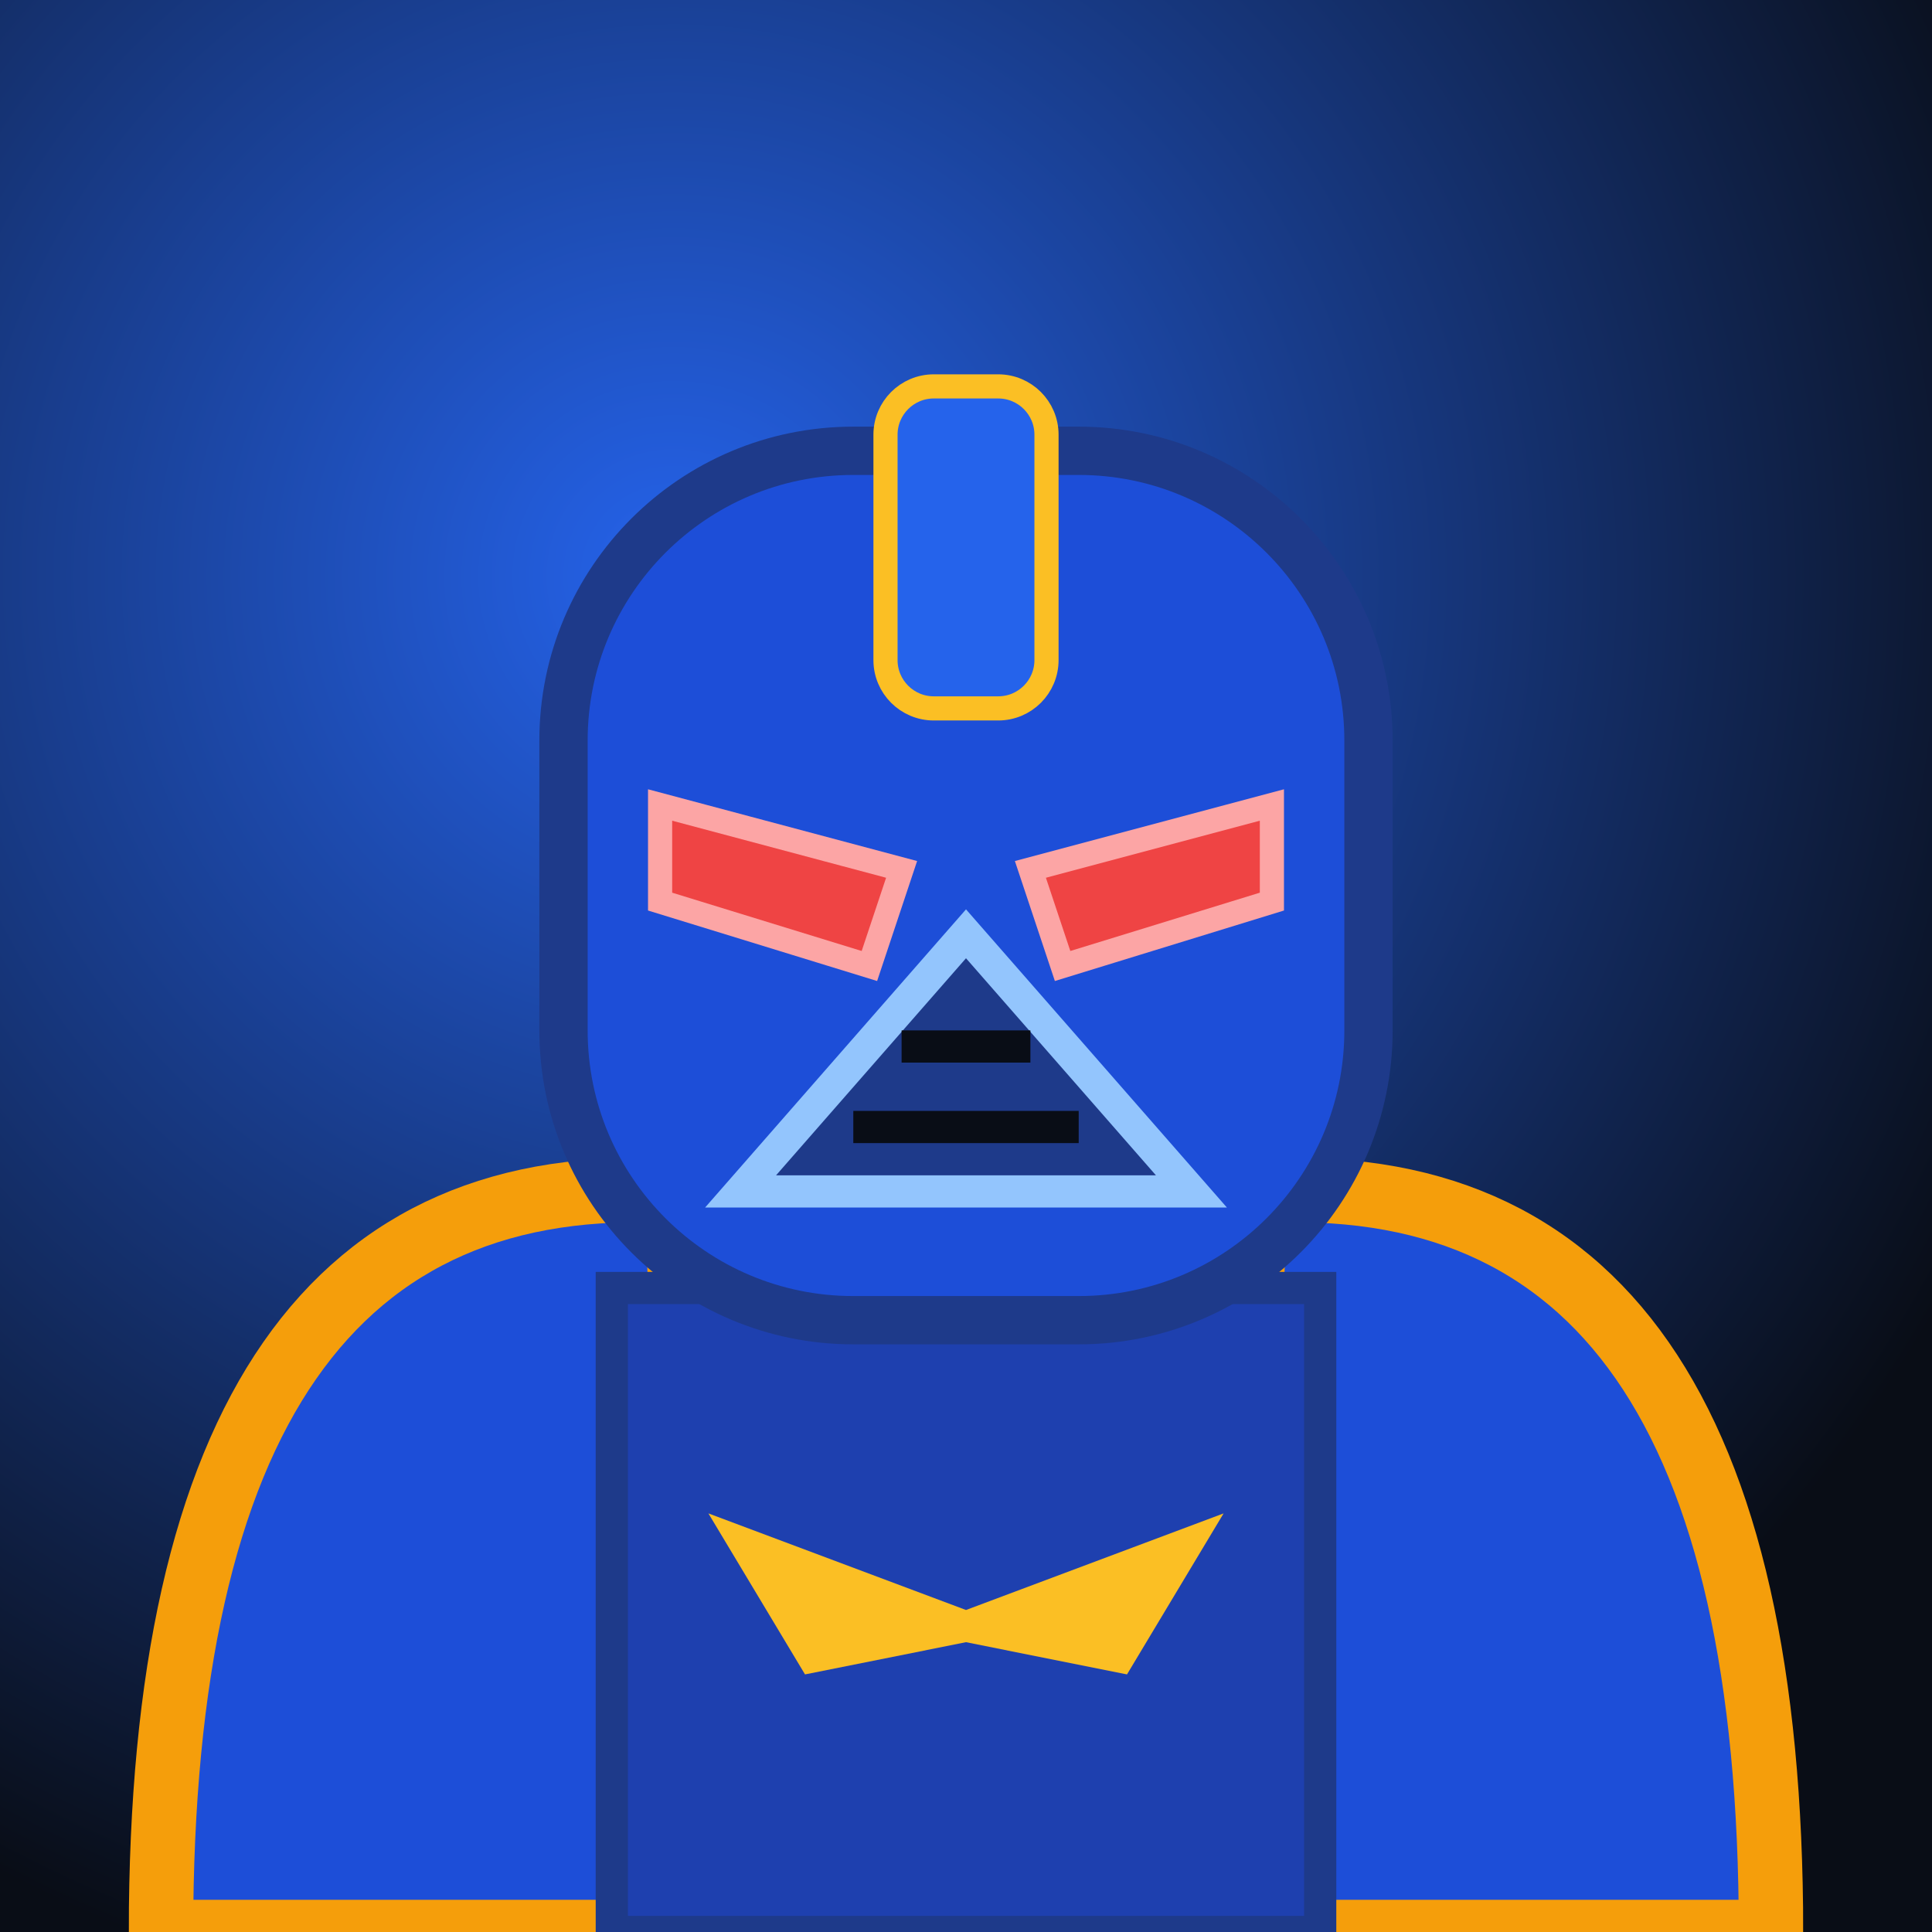
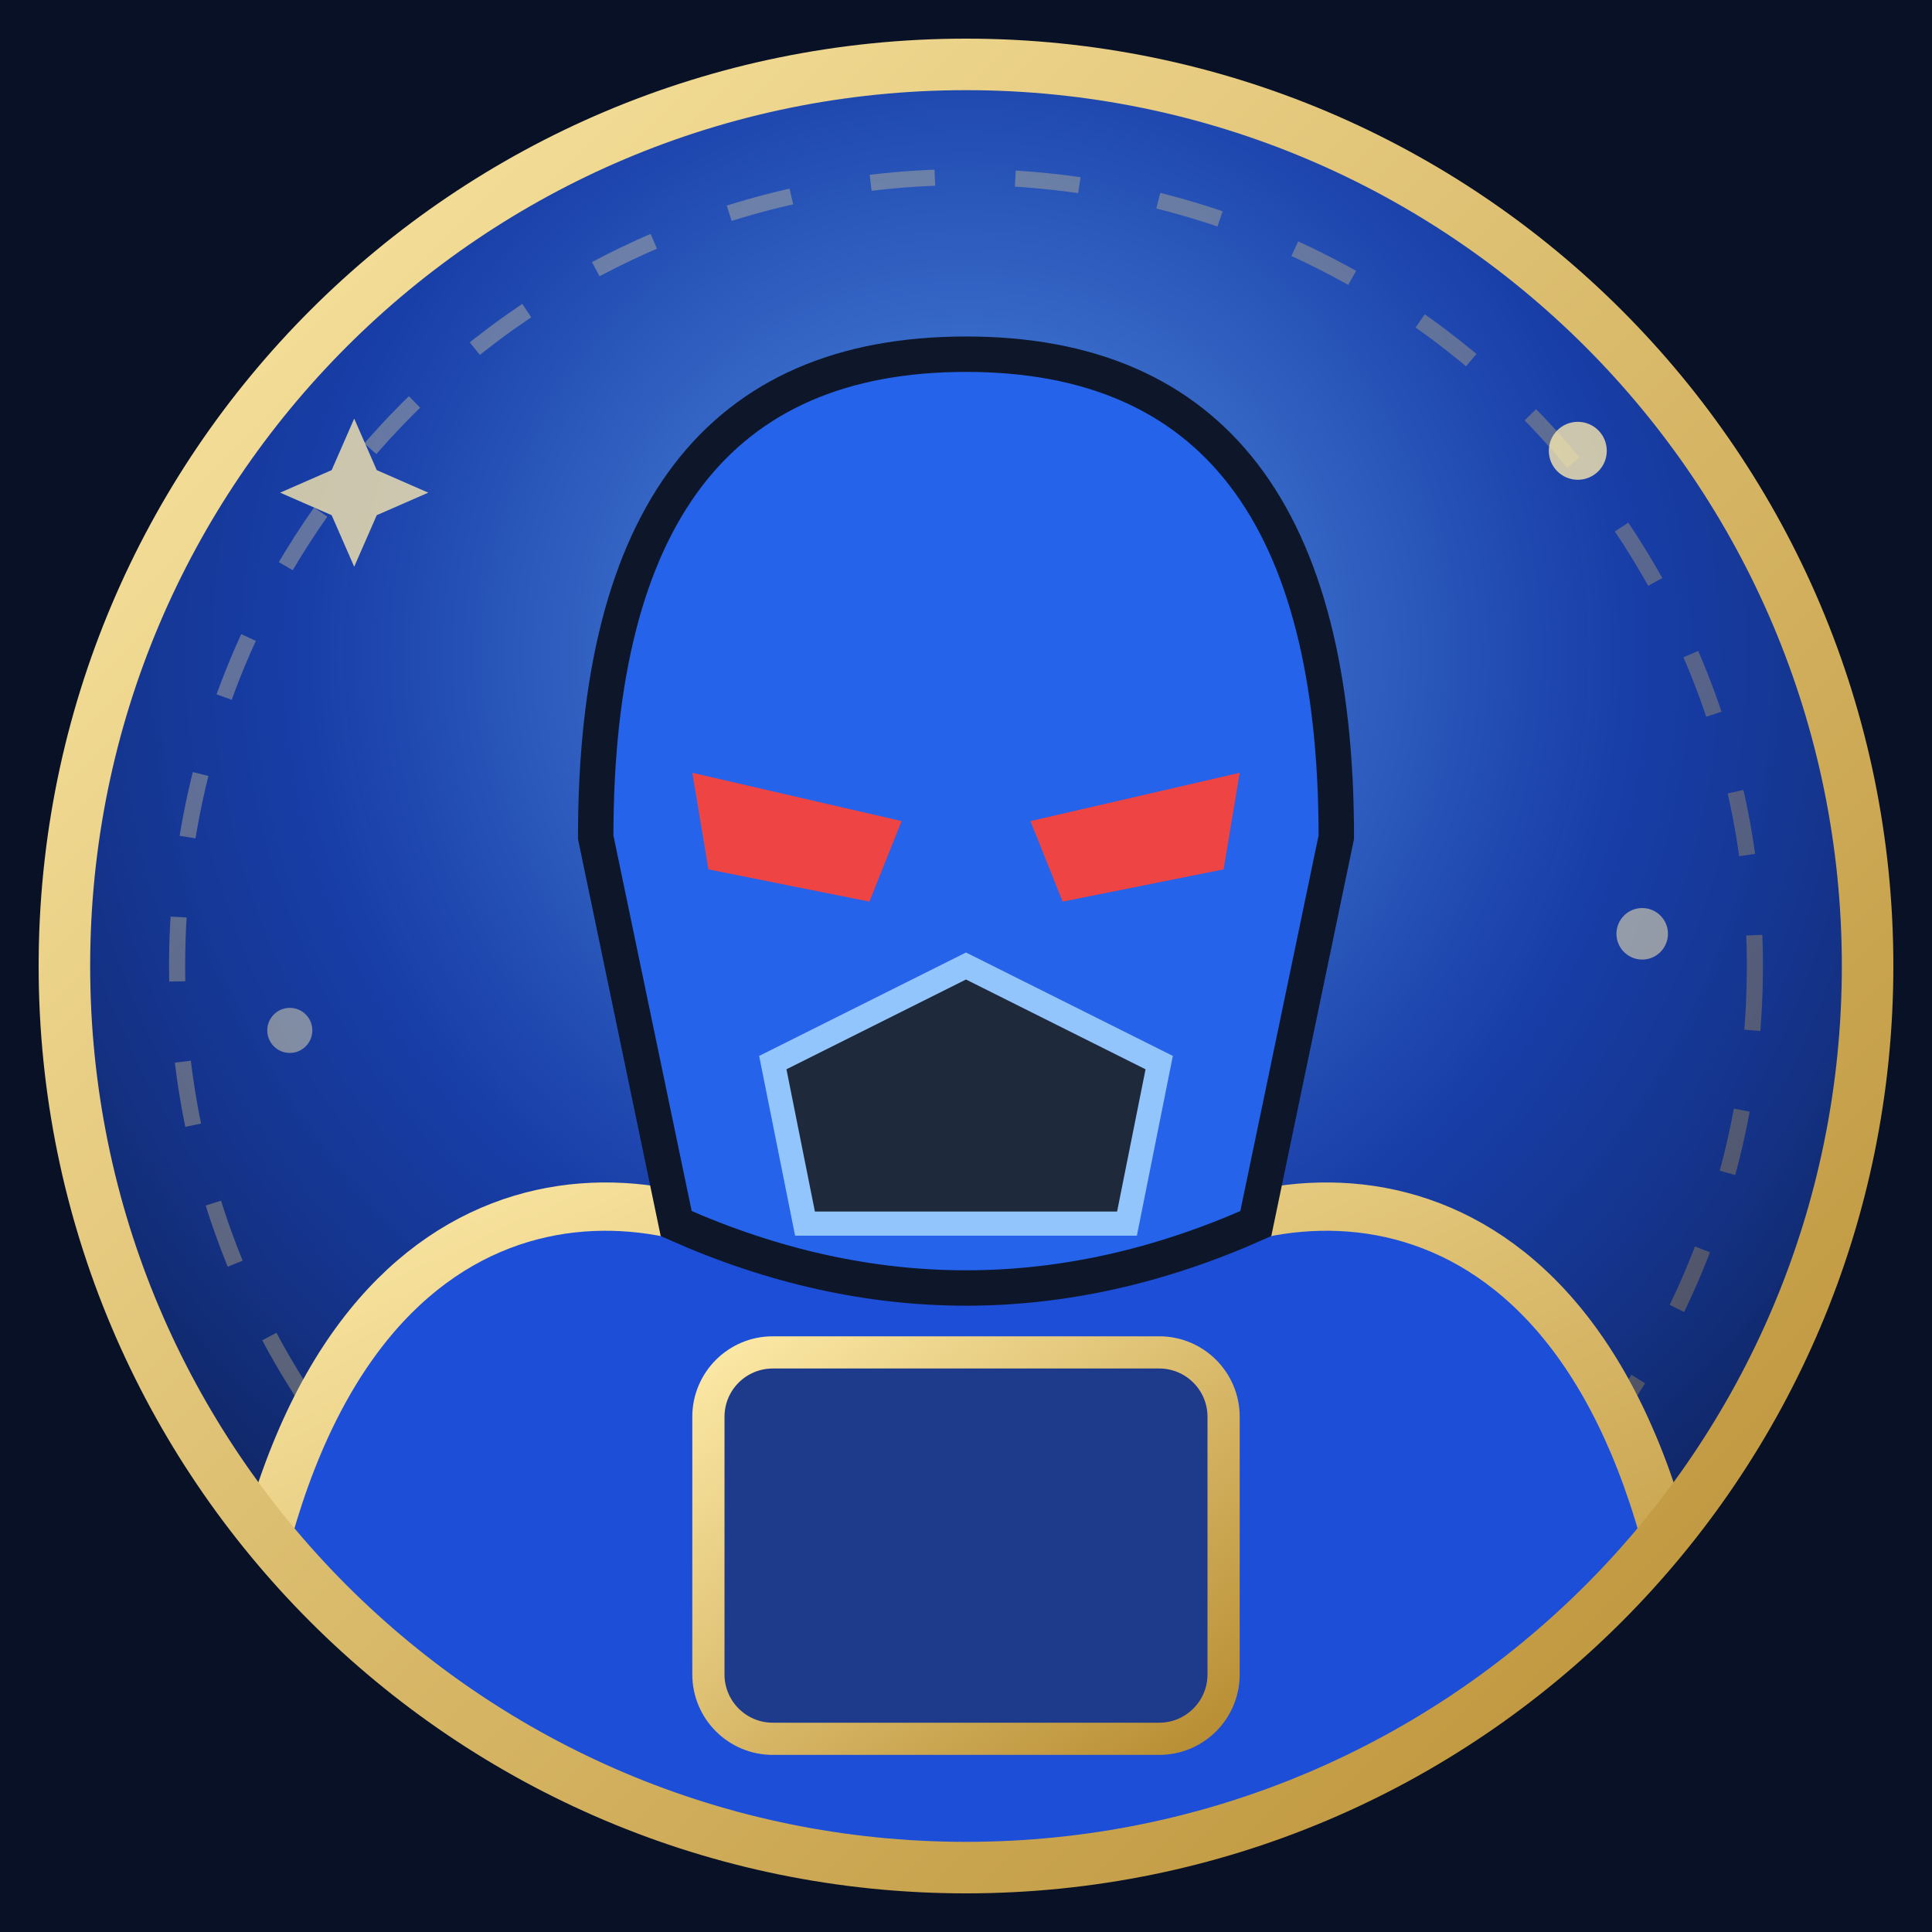
- <svg xmlns="http://www.w3.org/2000/svg" viewBox="0 0 120 120">
+ <svg xmlns="http://www.w3.org/2000/svg" viewBox="0 0 120 120" width="120" height="120">
  <defs>
-     <radialGradient id="bg" cx="35%" cy="30%" r="75%">
-       <stop offset="0%" stop-color="#2563eb" />
-       <stop offset="100%" stop-color="#090d16" />
+     <radialGradient id="avspacemarineBg" cx="50%" cy="34%" r="72%">
+       <stop offset="0%" stop-color="#60a5fa" stop-opacity="0.92" />
+       <stop offset="48%" stop-color="#1d4ed8" stop-opacity="0.72" />
+       <stop offset="100%" stop-color="#091126" />
    </radialGradient>
+     <linearGradient id="avspacemarineGold" x1="0" y1="0" x2="1" y2="1">
+       <stop offset="0%" stop-color="#fce9a6" />
+       <stop offset="100%" stop-color="#b88d32" />
+     </linearGradient>
+     <clipPath id="avspacemarineClip">
+       <circle cx="60" cy="60" r="56" />
+     </clipPath>
  </defs>
-   <rect width="120" height="120" fill="url(#bg)" />
-   <path d="M10 120 Q10 72 42 74 L44 120 Z" fill="#1d4ed8" stroke="#f59e0b" stroke-width="4" />
-   <path d="M110 120 Q110 72 78 74 L76 120 Z" fill="#1d4ed8" stroke="#f59e0b" stroke-width="4" />
-   <rect x="38" y="80" width="44" height="40" fill="#1e40af" stroke="#1e3a8a" stroke-width="2" />
-   <polygon points="44,94 60,100 76,94 70,104 60,102 50,104" fill="#fbbf24" />
-   <rect x="35" y="28" width="50" height="54" rx="18" fill="#1d4ed8" stroke="#1e3a8a" stroke-width="3" />
-   <rect x="55" y="24" width="10" height="20" rx="3" fill="#2563eb" stroke="#fbbf24" stroke-width="1.5" />
-   <polygon points="41,50 56,54 54,60 41,56" fill="#ef4444" stroke="#fca5a5" stroke-width="1.5" />
-   <polygon points="79,50 64,54 66,60 79,56" fill="#ef4444" stroke="#fca5a5" stroke-width="1.5" />
-   <polygon points="60,58 46,74 74,74" fill="#1e3a8a" stroke="#93c5fd" stroke-width="2" />
-   <line x1="56" y1="65" x2="64" y2="65" stroke="#090d16" stroke-width="2" />
-   <line x1="53" y1="70" x2="67" y2="70" stroke="#090d16" stroke-width="2" />
+   <rect width="120" height="120" fill="#091126" />
+   <g clip-path="url(#avspacemarineClip)">
+     <rect width="120" height="120" fill="url(#avspacemarineBg)" />
+     <circle cx="60" cy="60" r="49" fill="none" stroke="url(#avspacemarineGold)" stroke-width="1" stroke-dasharray="4 5" opacity="0.35" />
+     <g fill="#f7e7ae" opacity="0.8">
+       <path d="M22 26 l1.4 3.2 3.2 1.4 -3.2 1.4 -1.4 3.2 -1.4 -3.2 -3.2 -1.4 3.2 -1.4 Z" />
+       <circle cx="98" cy="28" r="1.8" />
+       <circle cx="18" cy="64" r="1.4" opacity="0.6" />
+       <circle cx="102" cy="58" r="1.6" opacity="0.7" />
+     </g>
+     <path d="M14 118 C14 78 32 72 44 76 L76 76 C88 72 106 78 106 118 Z" fill="#1d4ed8" stroke="url(#avspacemarineGold)" stroke-width="3" />
+     <rect x="44" y="84" width="32" height="24" rx="4" fill="#1e3a8a" stroke="url(#avspacemarineGold)" stroke-width="2" />
+     <path d="M37 52 Q37 22 60 22 Q83 22 83 52 L78 76 Q60 84 42 76 Z" fill="#2563eb" stroke="#0e172a" stroke-width="2.2" />
+     <polygon points="43,48 56,51 54,56 44,54" fill="#ef4444" />
+     <polygon points="77,48 64,51 66,56 76,54" fill="#ef4444" />
+     <polygon points="48,66 60,60 72,66 70,76 50,76" fill="#1e293b" stroke="#93c5fd" stroke-width="1.5" />
+   </g>
+   <circle cx="60" cy="60" r="56" fill="none" stroke="url(#avspacemarineGold)" stroke-width="3.2" />
</svg>
